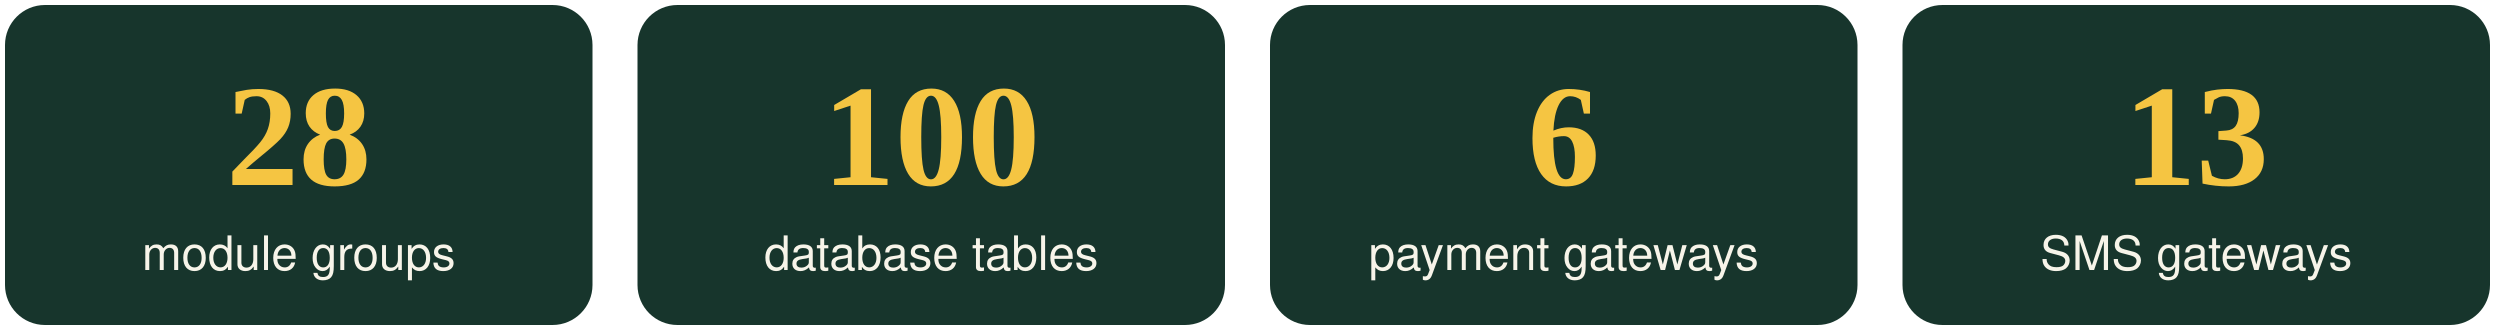
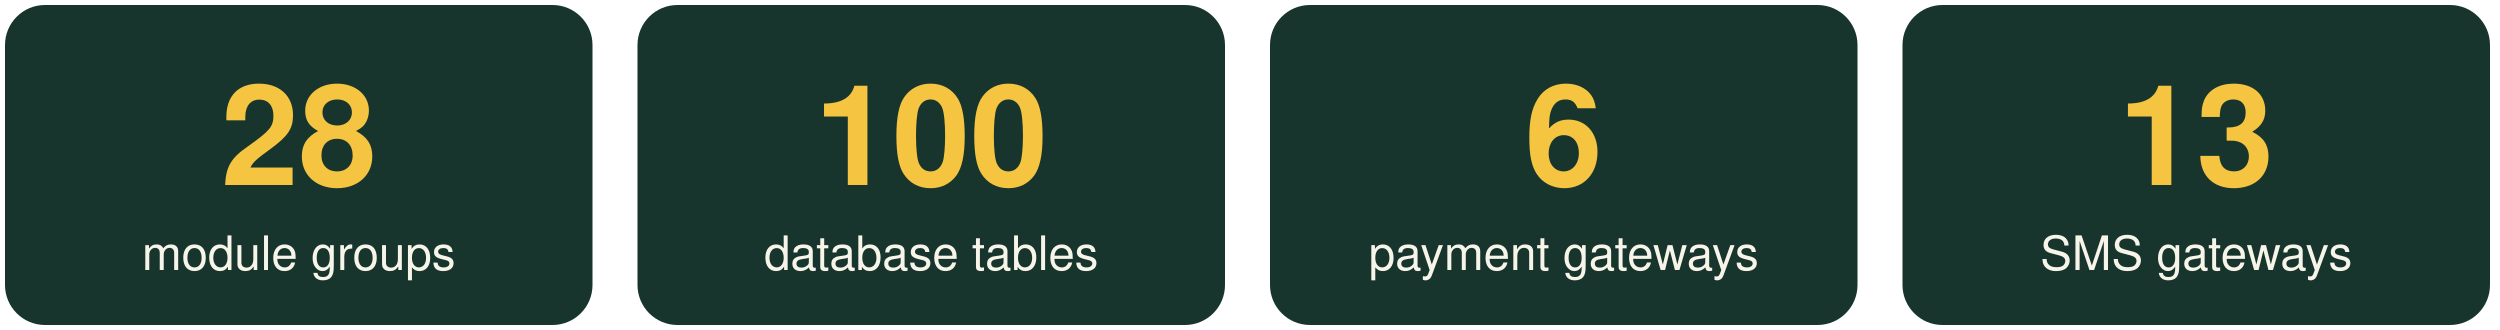
<svg xmlns="http://www.w3.org/2000/svg" viewBox="0 0 1000 132" width="1000" height="132" role="img" aria-label="28 module groups, 100 database tables, 6 payment gateways, 13 SMS gateways">
  <g font-family="'Segoe UI', Helvetica, Arial, sans-serif" text-anchor="middle">
    <g>
      <rect x="2" y="2" width="235" height="128" rx="16" fill="#17352C" />
-       <text x="119.500" y="74" font-family="Georgia, 'Times New Roman', serif" font-size="58" font-weight="700" fill="#F5C542">28</text>
+       <text x="119.500" y="74" font-size="56" font-weight="700" fill="#F5C542">28</text>
      <text x="119.500" y="108" font-size="19" fill="#F7F4E9">module groups</text>
    </g>
    <g>
      <rect x="255" y="2" width="235" height="128" rx="16" fill="#17352C" />
-       <text x="372.500" y="74" font-family="Georgia, 'Times New Roman', serif" font-size="58" font-weight="700" fill="#F5C542">100</text>
+       <text x="372.500" y="74" font-size="56" font-weight="700" fill="#F5C542">100</text>
      <text x="372.500" y="108" font-size="19" fill="#F7F4E9">database tables</text>
    </g>
    <g>
      <rect x="508" y="2" width="235" height="128" rx="16" fill="#17352C" />
-       <text x="625.500" y="74" font-family="Georgia, 'Times New Roman', serif" font-size="58" font-weight="700" fill="#F5C542">6</text>
+       <text x="625.500" y="74" font-size="56" font-weight="700" fill="#F5C542">6</text>
      <text x="625.500" y="108" font-size="19" fill="#F7F4E9">payment gateways</text>
    </g>
    <g>
      <rect x="761" y="2" width="235" height="128" rx="16" fill="#17352C" />
-       <text x="878.500" y="74" font-family="Georgia, 'Times New Roman', serif" font-size="58" font-weight="700" fill="#F5C542">13</text>
+       <text x="878.500" y="74" font-size="56" font-weight="700" fill="#F5C542">13</text>
      <text x="878.500" y="108" font-size="19" fill="#F7F4E9">SMS gateways</text>
    </g>
  </g>
</svg>
